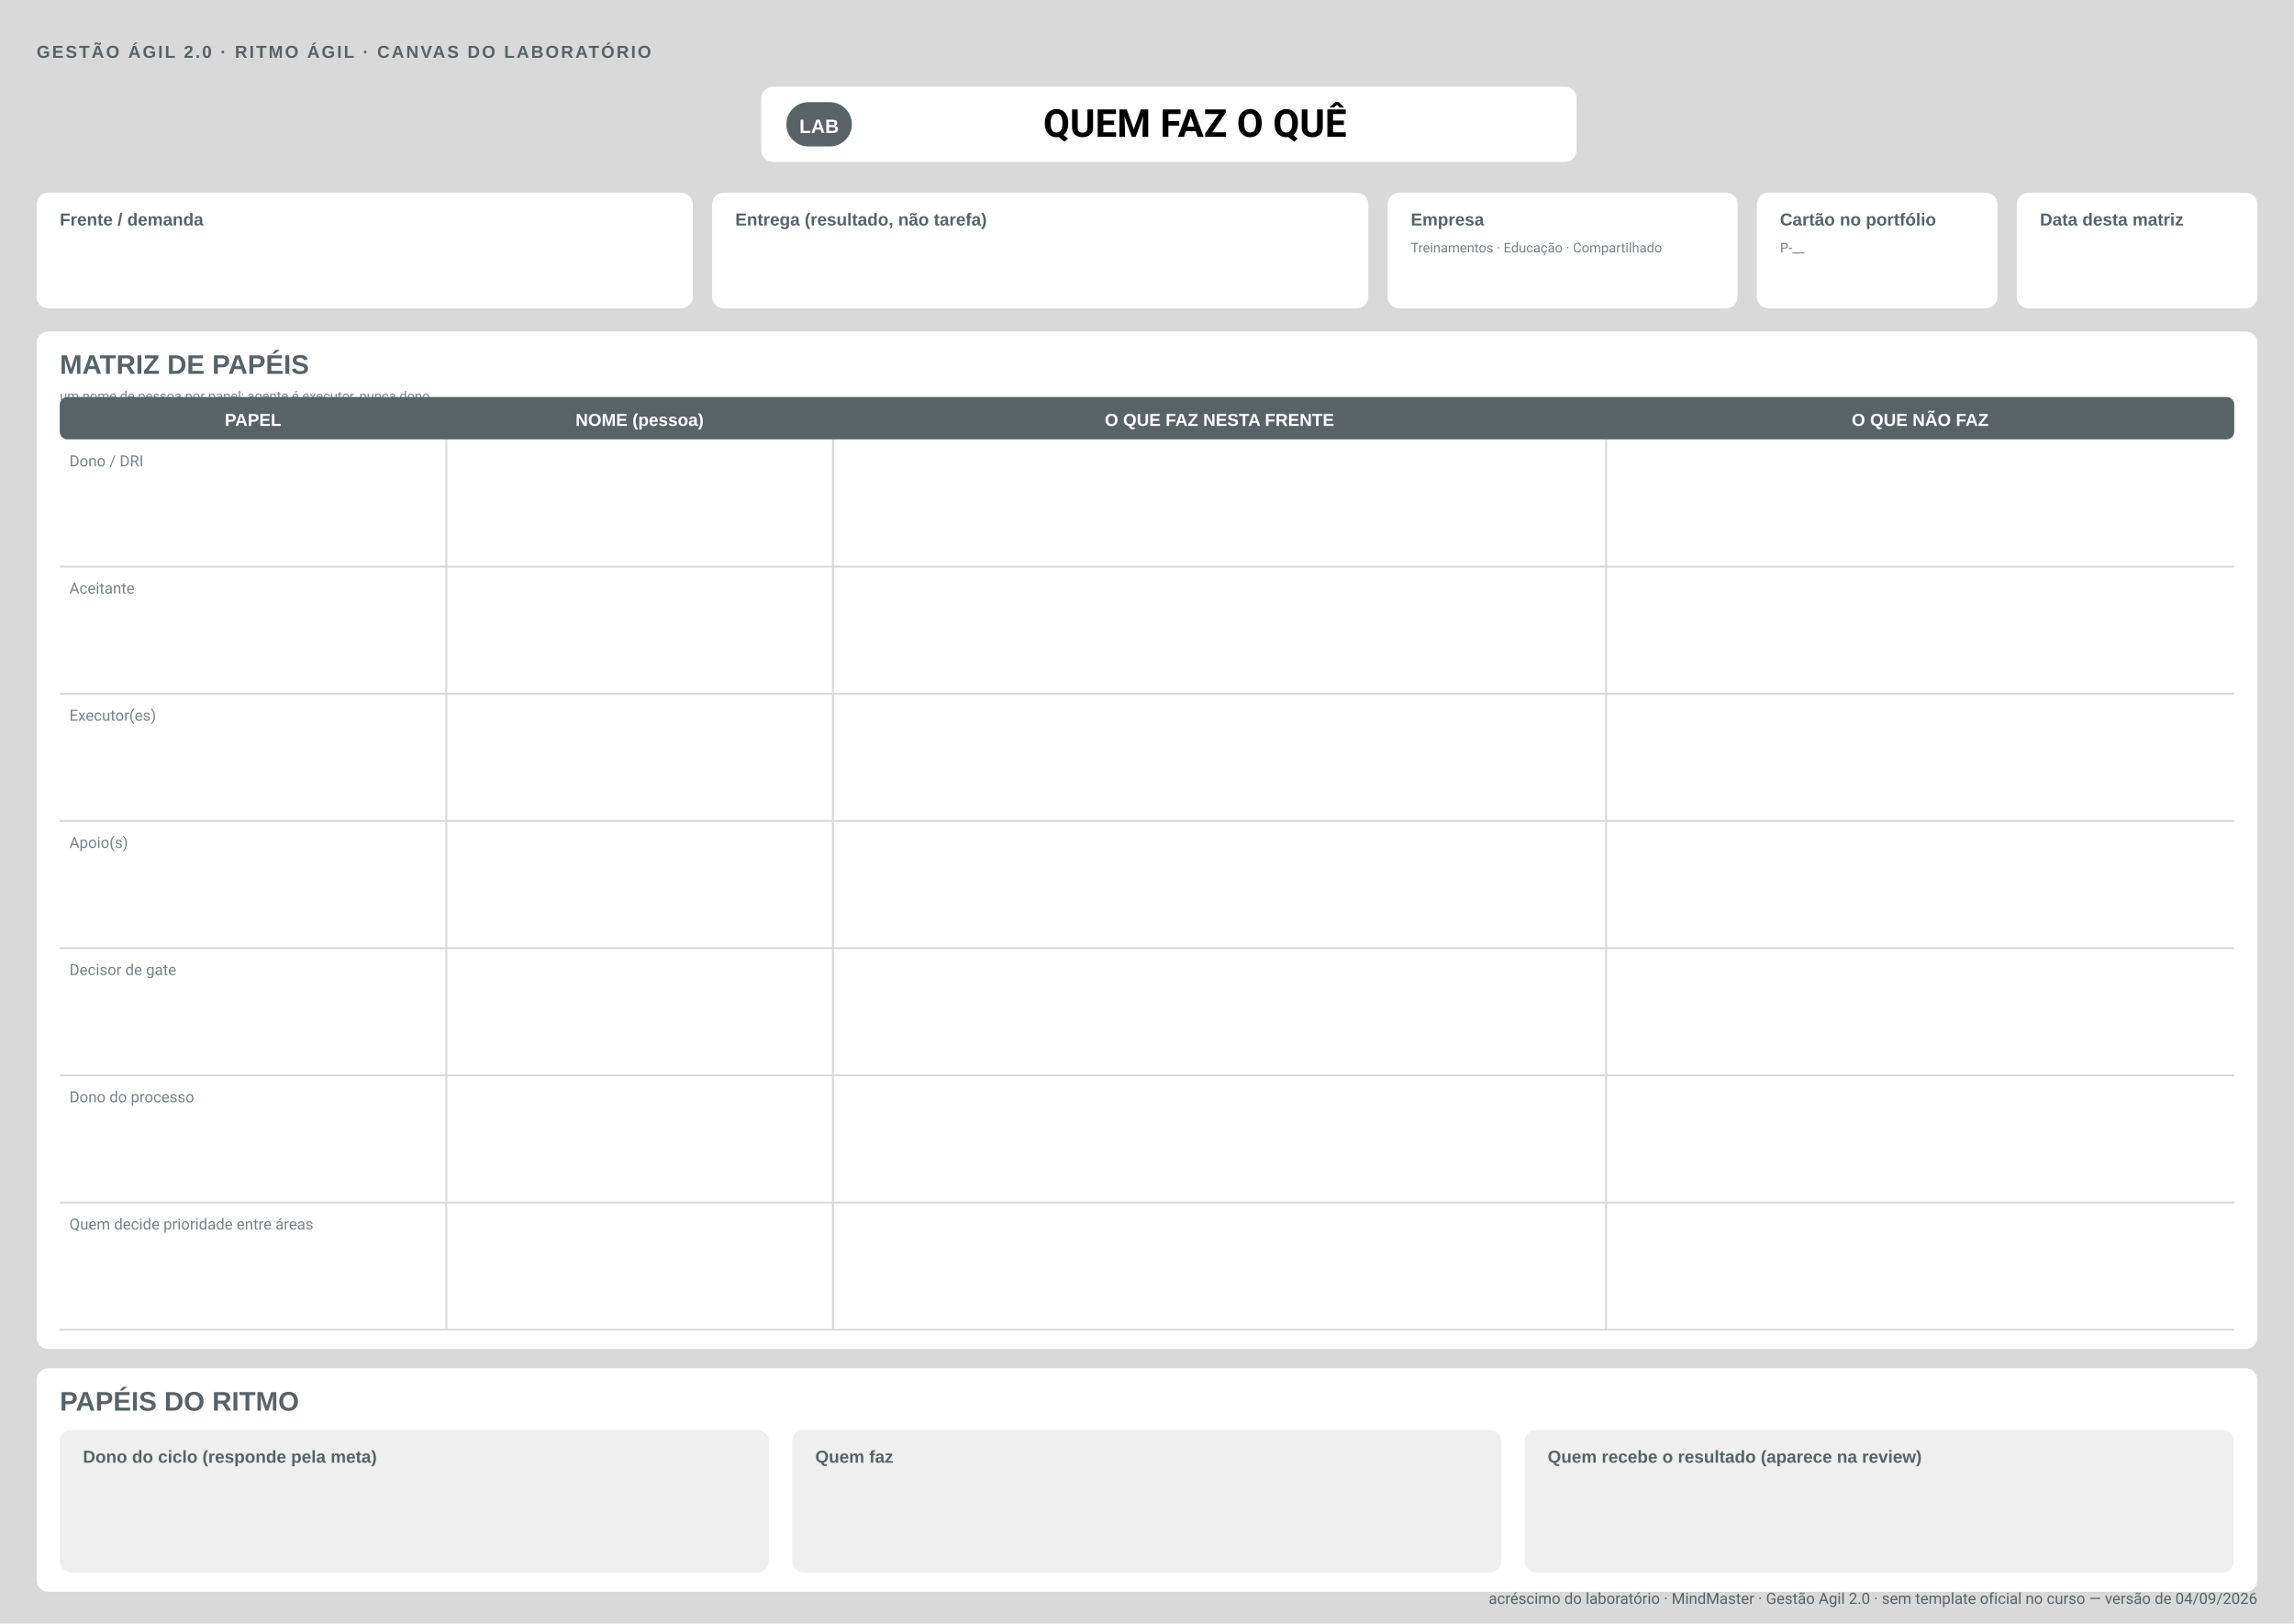
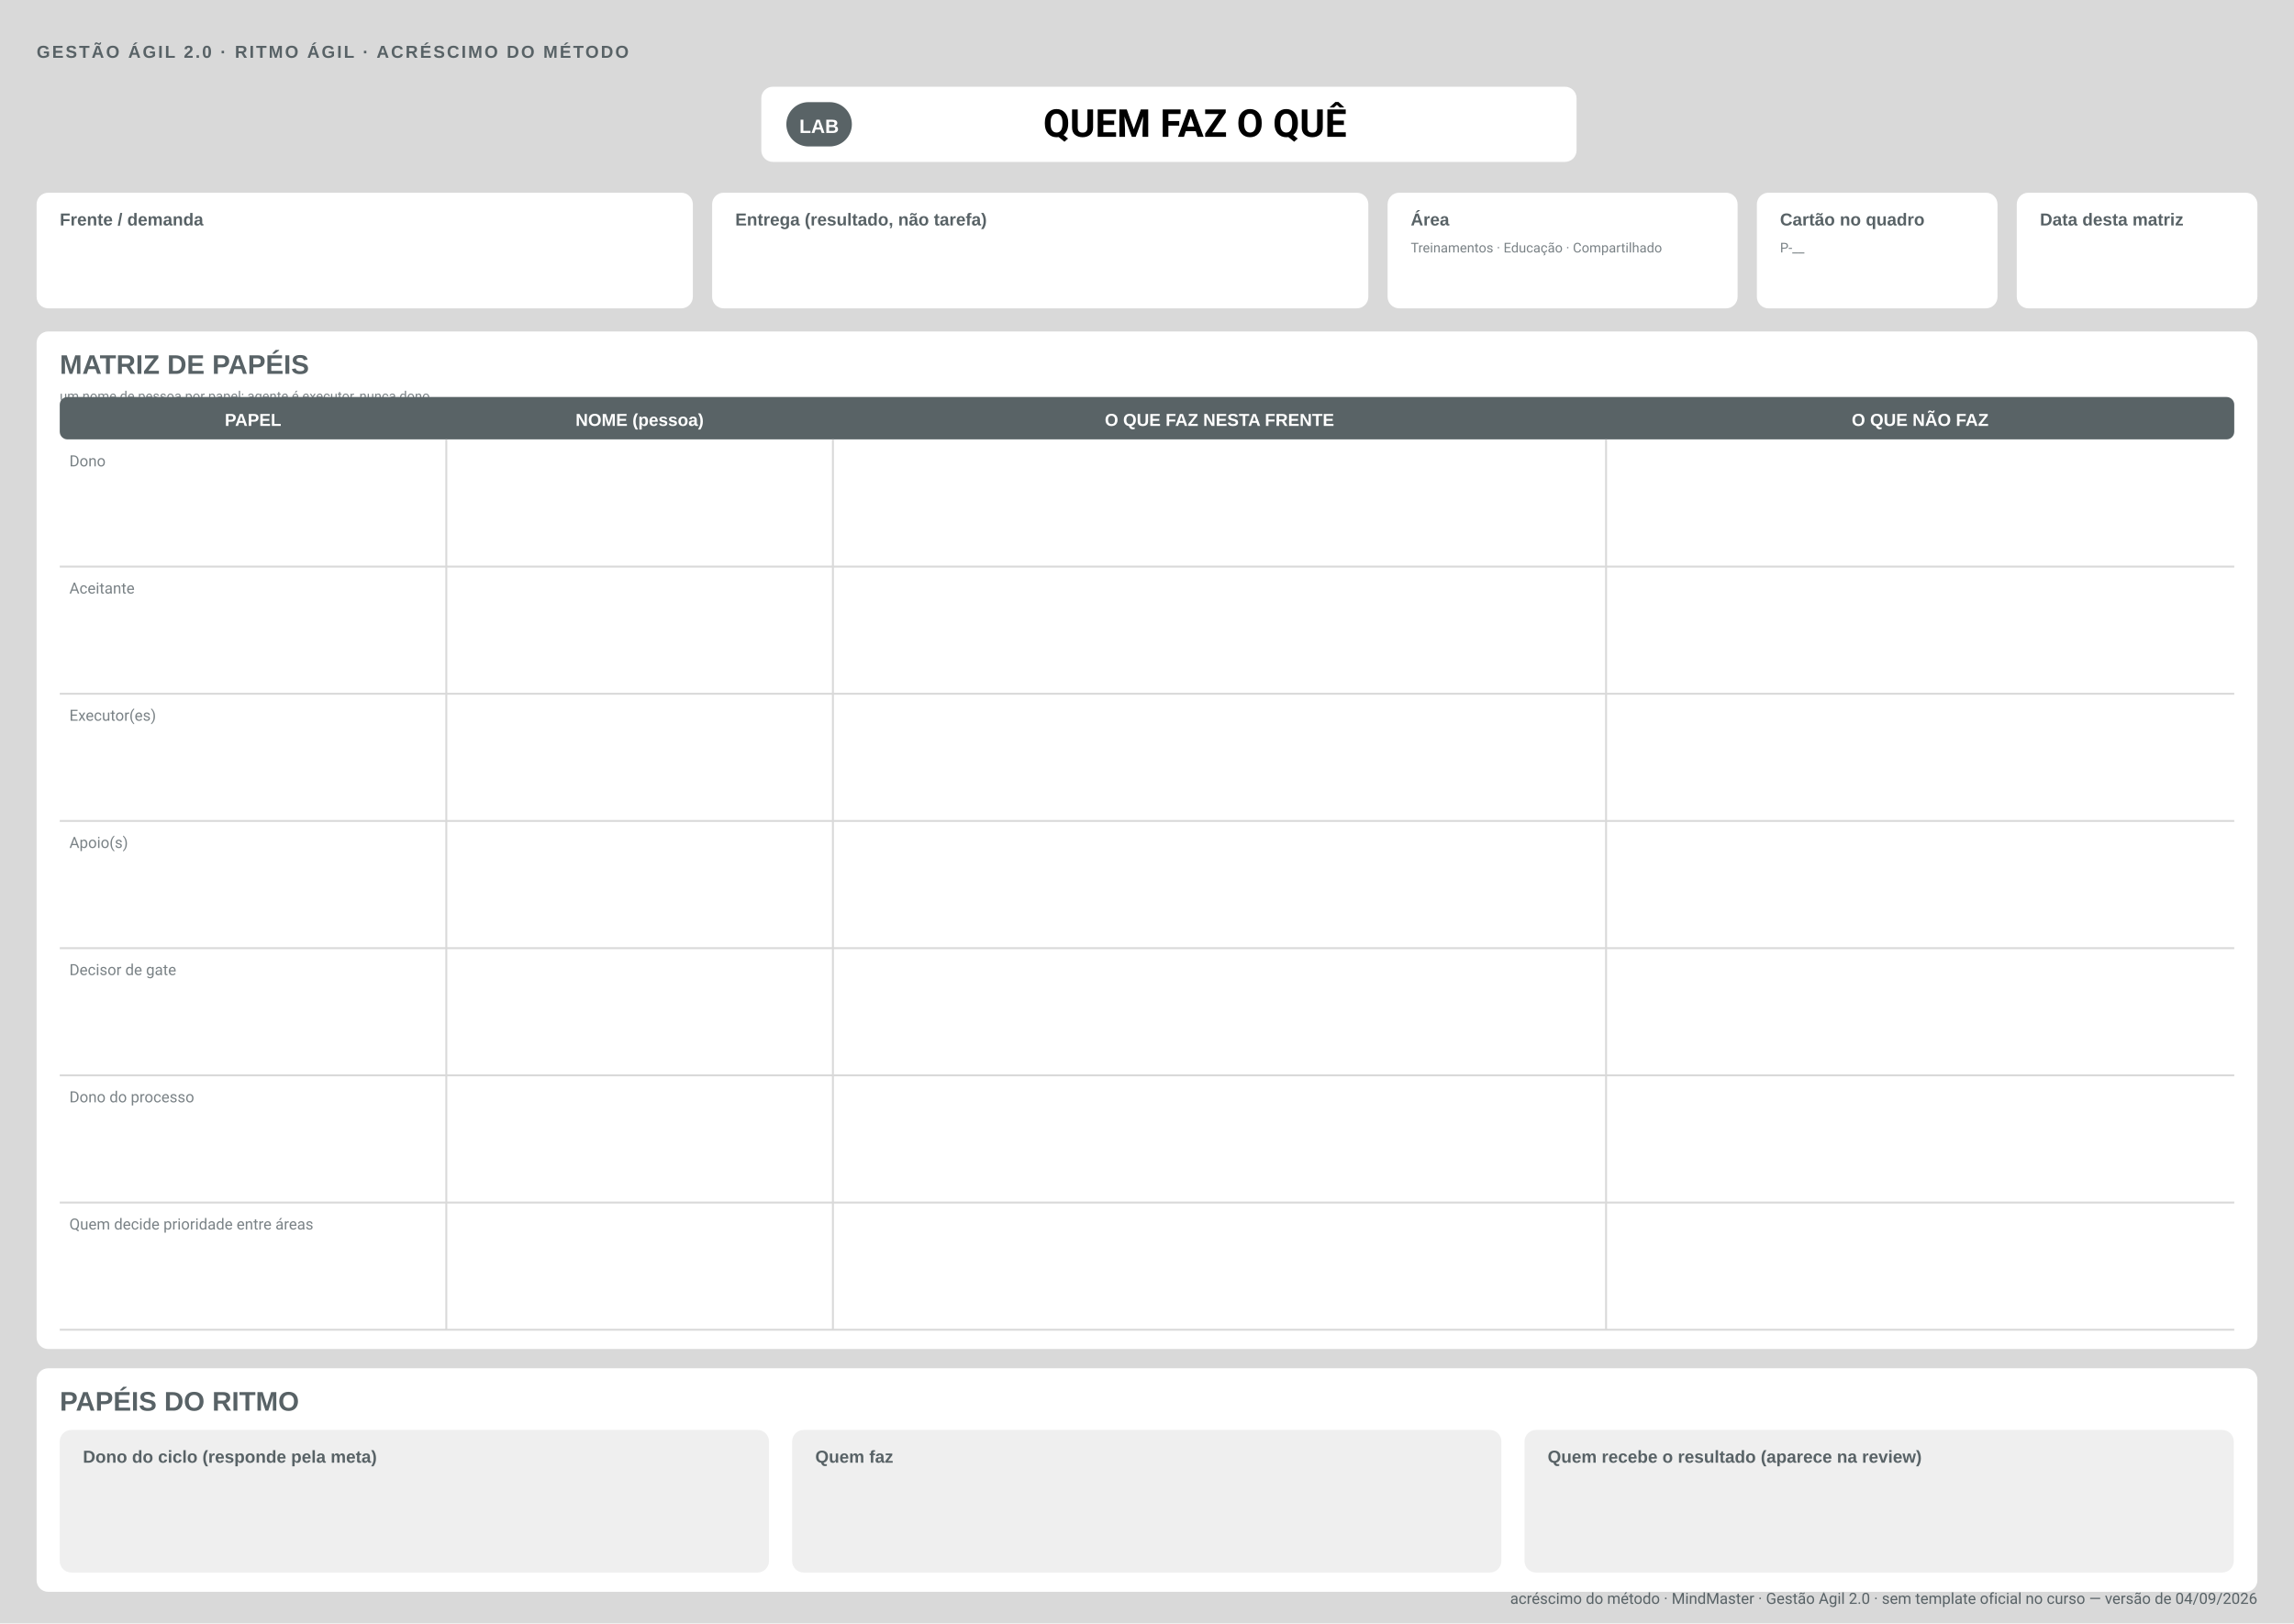
<svg xmlns="http://www.w3.org/2000/svg" width="1190.25pt" height="842.25pt" viewBox="0 0 1190.25 842.25">
  <rect x="0" y="0" width="1190.25" height="842.25" fill="#D9D9D9" />
  <rect x="395" y="45" width="423" height="39" rx="6" fill="#FFFFFF" />
  <rect x="408" y="53" width="34" height="23" rx="11.5" fill="#596366" />
  <text x="425" y="69" text-anchor="middle" font-family="Montserrat, Arial, Helvetica, sans-serif" font-weight="700" font-size="10" fill="#FFFFFF">LAB</text>
  <text x="620" y="71" text-anchor="middle" font-family="Roboto, Arial, Helvetica, sans-serif" font-weight="700" font-size="20" fill="#000000">QUEM FAZ O QUÊ</text>
-   <text x="19" y="30" font-family="Montserrat, Arial, Helvetica, sans-serif" font-weight="700" font-size="9" fill="#586266" letter-spacing="1">GESTÃO ÁGIL 2.0 · RITMO ÁGIL · CANVAS DO LABORATÓRIO</text>
-   <text x="1171.25" y="832.25" text-anchor="end" font-family="Roboto, Arial, Helvetica, sans-serif" font-size="8" fill="#586266">acréscimo do laboratório · MindMaster · Gestão Ágil 2.0 · sem template oficial no curso — versão de 04/09/2026</text>
+   <text x="19" y="30" font-family="Montserrat, Arial, Helvetica, sans-serif" font-weight="700" font-size="9" fill="#586266" letter-spacing="1">GESTÃO ÁGIL 2.0 · RITMO ÁGIL · ACRÉSCIMO DO MÉTODO</text>
+   <text x="1171.25" y="832.25" text-anchor="end" font-family="Roboto, Arial, Helvetica, sans-serif" font-size="8" fill="#586266">acréscimo do método · MindMaster · Gestão Ágil 2.0 · sem template oficial no curso — versão de 04/09/2026</text>
  <rect x="19" y="100" width="340.485" height="60" rx="6" fill="#FFFFFF" />
  <text x="31" y="117" text-anchor="start" font-family="Montserrat, Arial, Helvetica, sans-serif" font-weight="700" font-size="9" fill="#586266">Frente / demanda</text>
  <rect x="369.485" y="100" width="340.485" height="60" rx="6" fill="#FFFFFF" />
  <text x="381.485" y="117" text-anchor="start" font-family="Montserrat, Arial, Helvetica, sans-serif" font-weight="700" font-size="9" fill="#586266">Entrega (resultado, não tarefa)</text>
  <rect x="719.969" y="100" width="181.592" height="60" rx="6" fill="#FFFFFF" />
-   <text x="731.969" y="117" text-anchor="start" font-family="Montserrat, Arial, Helvetica, sans-serif" font-weight="700" font-size="9" fill="#586266">Empresa</text>
+   <text x="731.969" y="117" text-anchor="start" font-family="Montserrat, Arial, Helvetica, sans-serif" font-weight="700" font-size="9" fill="#586266">Área</text>
  <text x="731.969" y="131" text-anchor="start" font-family="Roboto, Arial, Helvetica, sans-serif" font-weight="400" font-size="7" fill="#7A8286">Treinamentos · Educação · Compartilhado</text>
  <rect x="911.561" y="100" width="124.844" height="60" rx="6" fill="#FFFFFF" />
-   <text x="923.561" y="117" text-anchor="start" font-family="Montserrat, Arial, Helvetica, sans-serif" font-weight="700" font-size="9" fill="#586266">Cartão no portfólio</text>
+   <text x="923.561" y="117" text-anchor="start" font-family="Montserrat, Arial, Helvetica, sans-serif" font-weight="700" font-size="9" fill="#586266">Cartão no quadro</text>
  <text x="923.561" y="131" text-anchor="start" font-family="Roboto, Arial, Helvetica, sans-serif" font-weight="400" font-size="7" fill="#7A8286">P-__</text>
  <rect x="1046.406" y="100" width="124.844" height="60" rx="6" fill="#FFFFFF" />
  <text x="1058.406" y="117" text-anchor="start" font-family="Montserrat, Arial, Helvetica, sans-serif" font-weight="700" font-size="9" fill="#586266">Data desta matriz</text>
  <rect x="19" y="172" width="1152.25" height="528" rx="6" fill="#FFFFFF" />
  <text x="31" y="194" text-anchor="start" font-family="Montserrat, Arial, Helvetica, sans-serif" font-weight="700" font-size="14" fill="#586266">MATRIZ DE PAPÉIS</text>
  <text x="31" y="208" text-anchor="start" font-family="Roboto, Arial, Helvetica, sans-serif" font-weight="400" font-size="7" fill="#7A8286">um nome de pessoa por papel; agente é executor, nunca dono</text>
  <rect x="31" y="206" width="1128.25" height="22" rx="4" fill="#596366" />
  <text x="131.289" y="221" text-anchor="middle" font-family="Montserrat, Arial, Helvetica, sans-serif" font-weight="700" font-size="9" fill="#FFFFFF">PAPEL</text>
  <text x="331.867" y="221" text-anchor="middle" font-family="Montserrat, Arial, Helvetica, sans-serif" font-weight="700" font-size="9" fill="#FFFFFF">NOME (pessoa)</text>
  <text x="632.733" y="221" text-anchor="middle" font-family="Montserrat, Arial, Helvetica, sans-serif" font-weight="700" font-size="9" fill="#FFFFFF">O QUE FAZ NESTA FRENTE</text>
  <text x="996.281" y="221" text-anchor="middle" font-family="Montserrat, Arial, Helvetica, sans-serif" font-weight="700" font-size="9" fill="#FFFFFF">O QUE NÃO FAZ</text>
  <line x1="31" y1="294.0" x2="1159.25" y2="294.0" stroke="#D9D9D9" stroke-width="1" />
-   <text x="36" y="242.0" text-anchor="start" font-family="Roboto, Arial, Helvetica, sans-serif" font-weight="400" font-size="8" fill="#7A8286">Dono / DRI</text>
+   <text x="36" y="242.0" text-anchor="start" font-family="Roboto, Arial, Helvetica, sans-serif" font-weight="400" font-size="8" fill="#7A8286">Dono</text>
  <line x1="231.578" y1="228.0" x2="231.578" y2="294.0" stroke="#D9D9D9" stroke-width="1" />
  <line x1="432.156" y1="228.0" x2="432.156" y2="294.0" stroke="#D9D9D9" stroke-width="1" />
  <line x1="833.311" y1="228.0" x2="833.311" y2="294.0" stroke="#D9D9D9" stroke-width="1" />
  <line x1="31" y1="360.0" x2="1159.25" y2="360.0" stroke="#D9D9D9" stroke-width="1" />
  <text x="36" y="308.0" text-anchor="start" font-family="Roboto, Arial, Helvetica, sans-serif" font-weight="400" font-size="8" fill="#7A8286">Aceitante</text>
  <line x1="231.578" y1="294.0" x2="231.578" y2="360.0" stroke="#D9D9D9" stroke-width="1" />
  <line x1="432.156" y1="294.0" x2="432.156" y2="360.0" stroke="#D9D9D9" stroke-width="1" />
  <line x1="833.311" y1="294.0" x2="833.311" y2="360.0" stroke="#D9D9D9" stroke-width="1" />
  <line x1="31" y1="426.0" x2="1159.25" y2="426.0" stroke="#D9D9D9" stroke-width="1" />
  <text x="36" y="374.0" text-anchor="start" font-family="Roboto, Arial, Helvetica, sans-serif" font-weight="400" font-size="8" fill="#7A8286">Executor(es)</text>
  <line x1="231.578" y1="360.0" x2="231.578" y2="426.0" stroke="#D9D9D9" stroke-width="1" />
  <line x1="432.156" y1="360.0" x2="432.156" y2="426.0" stroke="#D9D9D9" stroke-width="1" />
  <line x1="833.311" y1="360.0" x2="833.311" y2="426.0" stroke="#D9D9D9" stroke-width="1" />
  <line x1="31" y1="492.0" x2="1159.25" y2="492.0" stroke="#D9D9D9" stroke-width="1" />
  <text x="36" y="440.0" text-anchor="start" font-family="Roboto, Arial, Helvetica, sans-serif" font-weight="400" font-size="8" fill="#7A8286">Apoio(s)</text>
  <line x1="231.578" y1="426.0" x2="231.578" y2="492.0" stroke="#D9D9D9" stroke-width="1" />
  <line x1="432.156" y1="426.0" x2="432.156" y2="492.0" stroke="#D9D9D9" stroke-width="1" />
  <line x1="833.311" y1="426.0" x2="833.311" y2="492.0" stroke="#D9D9D9" stroke-width="1" />
  <line x1="31" y1="558.0" x2="1159.25" y2="558.0" stroke="#D9D9D9" stroke-width="1" />
  <text x="36" y="506.0" text-anchor="start" font-family="Roboto, Arial, Helvetica, sans-serif" font-weight="400" font-size="8" fill="#7A8286">Decisor de gate</text>
  <line x1="231.578" y1="492.0" x2="231.578" y2="558.0" stroke="#D9D9D9" stroke-width="1" />
  <line x1="432.156" y1="492.0" x2="432.156" y2="558.0" stroke="#D9D9D9" stroke-width="1" />
  <line x1="833.311" y1="492.0" x2="833.311" y2="558.0" stroke="#D9D9D9" stroke-width="1" />
  <line x1="31" y1="624.0" x2="1159.25" y2="624.0" stroke="#D9D9D9" stroke-width="1" />
  <text x="36" y="572.0" text-anchor="start" font-family="Roboto, Arial, Helvetica, sans-serif" font-weight="400" font-size="8" fill="#7A8286">Dono do processo</text>
  <line x1="231.578" y1="558.0" x2="231.578" y2="624.0" stroke="#D9D9D9" stroke-width="1" />
  <line x1="432.156" y1="558.0" x2="432.156" y2="624.0" stroke="#D9D9D9" stroke-width="1" />
  <line x1="833.311" y1="558.0" x2="833.311" y2="624.0" stroke="#D9D9D9" stroke-width="1" />
  <line x1="31" y1="690.0" x2="1159.25" y2="690.0" stroke="#D9D9D9" stroke-width="1" />
  <text x="36" y="638.0" text-anchor="start" font-family="Roboto, Arial, Helvetica, sans-serif" font-weight="400" font-size="8" fill="#7A8286">Quem decide prioridade entre áreas</text>
  <line x1="231.578" y1="624.0" x2="231.578" y2="690.0" stroke="#D9D9D9" stroke-width="1" />
  <line x1="432.156" y1="624.0" x2="432.156" y2="690.0" stroke="#D9D9D9" stroke-width="1" />
  <line x1="833.311" y1="624.0" x2="833.311" y2="690.0" stroke="#D9D9D9" stroke-width="1" />
  <rect x="19" y="710" width="1152.25" height="116" rx="6" fill="#FFFFFF" />
  <text x="31" y="732" text-anchor="start" font-family="Montserrat, Arial, Helvetica, sans-serif" font-weight="700" font-size="14" fill="#586266">PAPÉIS DO RITMO</text>
  <rect x="31" y="742" width="368" height="74" rx="6" fill="#EFEFEF" />
  <text x="43" y="759" text-anchor="start" font-family="Montserrat, Arial, Helvetica, sans-serif" font-weight="700" font-size="9" fill="#586266">Dono do ciclo (responde pela meta)</text>
  <rect x="411" y="742" width="368" height="74" rx="6" fill="#EFEFEF" />
  <text x="423" y="759" text-anchor="start" font-family="Montserrat, Arial, Helvetica, sans-serif" font-weight="700" font-size="9" fill="#586266">Quem faz</text>
  <rect x="791" y="742" width="368" height="74" rx="6" fill="#EFEFEF" />
  <text x="803" y="759" text-anchor="start" font-family="Montserrat, Arial, Helvetica, sans-serif" font-weight="700" font-size="9" fill="#586266">Quem recebe o resultado (aparece na review)</text>
</svg>
